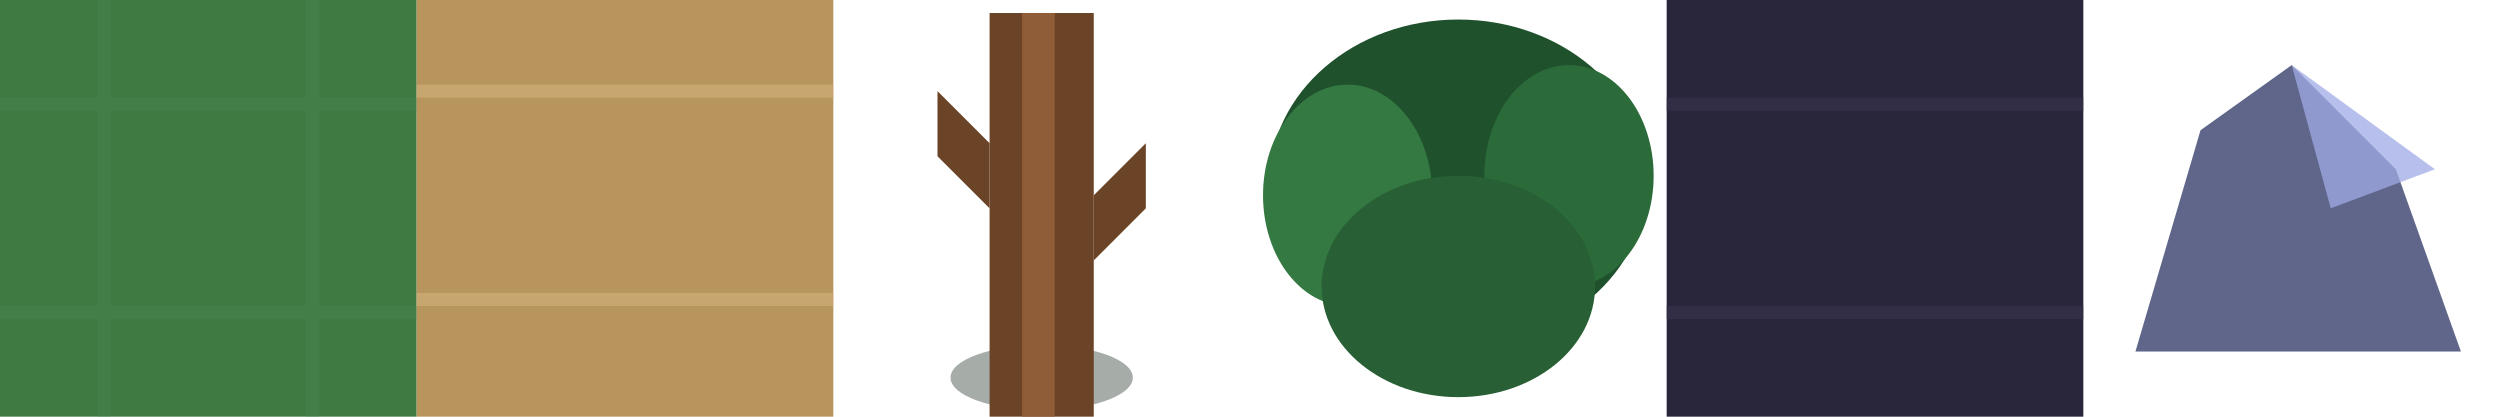
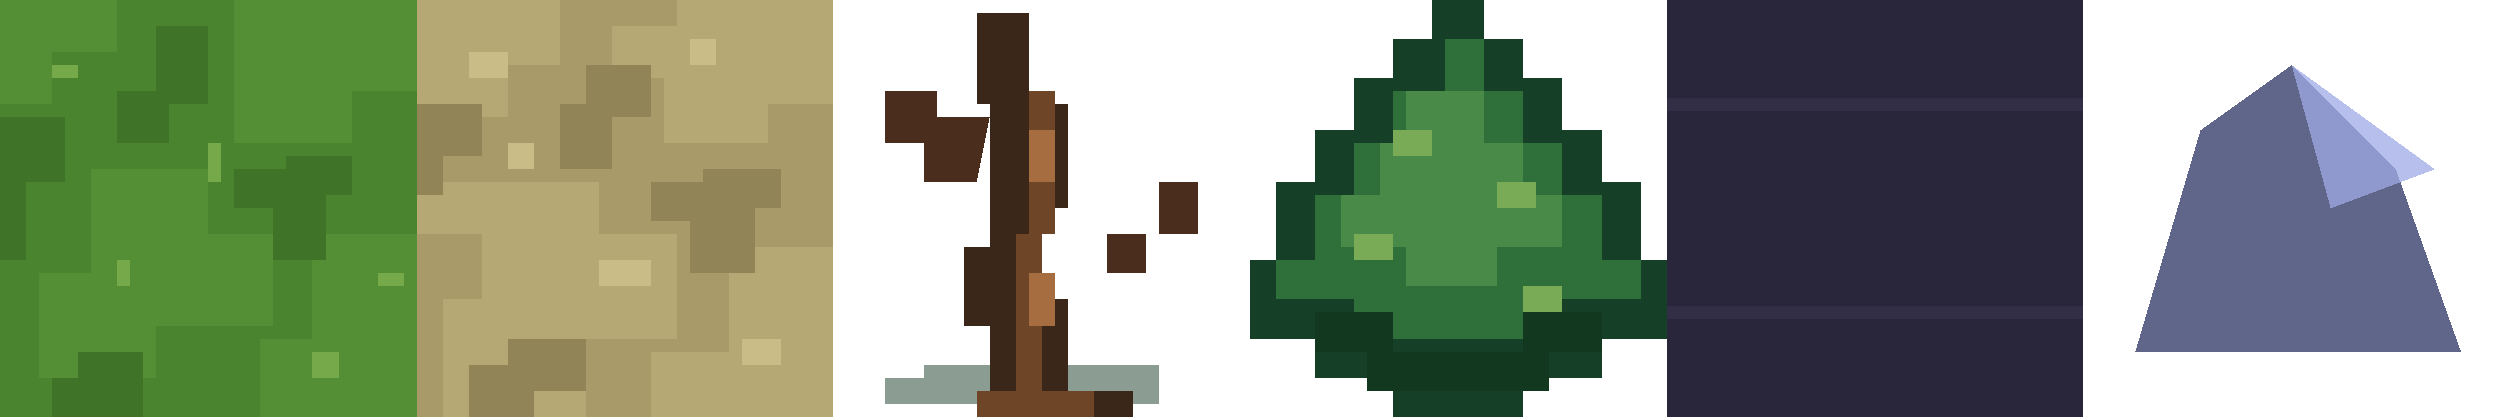
- <svg xmlns="http://www.w3.org/2000/svg" width="192" height="32" viewBox="0 0 192 32">
-   <rect width="32" height="32" fill="#3f7a43" />
-   <path d="M0 8h32M0 24h32M8 0v32M24 0v32" stroke="#4b8750" opacity=".35" />
-   <rect x="32" width="32" height="32" fill="#b9955e" />
-   <path d="M32 7h32M32 23h32" stroke="#d1b27a" opacity=".6" />
-   <rect x="64" width="32" height="32" fill="none" />
-   <ellipse cx="80" cy="29" rx="7" ry="2.5" fill="#152419" opacity=".38" />
-   <path d="M76 32V1h8v31z" fill="#6b4326" />
-   <path d="M78.5 32V1h2.5v31z" fill="#93603a" opacity=".88" />
-   <path d="M84 15l4-4v5l-4 4zM76 11l-4-4v5l4 4z" fill="#6b4326" />
-   <rect x="96" width="32" height="32" fill="none" />
-   <ellipse cx="112" cy="14" rx="14.5" ry="12.5" fill="#1f512c" />
-   <ellipse cx="103.5" cy="15" rx="6.5" ry="8.5" fill="#347842" />
-   <ellipse cx="120.5" cy="13.5" rx="6.5" ry="8.5" fill="#2b6a39" />
-   <ellipse cx="112" cy="22" rx="10.5" ry="8.5" fill="#285f34" />
+ <svg xmlns="http://www.w3.org/2000/svg" width="192" height="32" viewBox="0 0 192 32" shape-rendering="crispEdges">
+   <g id="grass">
+     <rect width="32" height="32" fill="#4b842f" />
+     <path d="M0 0h9v4H4v4H0zm18 0h14v7h-5v4h-9zM7 13h9v5h5v7H12v4H3v-8h4zM24 18h8v14H20v-6h4z" fill="#548f35" />
+     <path d="M0 9h5v5H2v6H0zm12-7h4v6h-3v3H9V7h3zm10 10h5v3h-2v5h-4v-4h-3v-3h4zM6 27h5v5H4v-3h2z" fill="#3f7428" />
+     <path d="M4 5h2v1H4zm12 6h1v3h-1zm13 10h2v1h-2zM9 20h1v2H9zm15 7h2v2h-2z" fill="#75a94a" />
+   </g>
+   <g id="road" transform="translate(32)">
+     <rect width="32" height="32" fill="#a89b69" />
+     <path d="M0 0h11v5H7v4H0zm20 0h12v8h-5v3h-8V6h-4V2h5zM4 14h10v4h6v8h-7v6H2v-9h3v-5H0v-4zm20 5h8v13H18v-5h6z" fill="#b5a875" />
+     <path d="M0 8h5v4H2v3H0zm13-3h5v4h-3v4h-4V8h2zm9 8h6v3h-2v5h-5v-4h-3v-3h4zM7 26h6v4H9v2H4v-4h3z" fill="#918457" />
+     <path d="M4 4h3v2H4zm10 16h4v2h-4zm11 6h3v2h-3zM7 11h2v2H7zm14-8h2v2h-2z" fill="#c9bc86" />
+   </g>
+   <g id="pine-trunk" transform="translate(64)">
+     <rect width="32" height="32" fill="none" />
+     <path d="M7 28h18v3H4v-2h3z" fill="#183c25" opacity=".5" />
+     <path d="M12 32v-7h-2v-6h2V8h-1V1h4v7h3v8h-2v7h2v7h5v2z" fill="#3b261a" />
+     <path d="M14 30V18h1V7h2v11h-1v12h4v2h-9v-2z" fill="#6f4528" />
+     <path d="M11 14H7v-3H4V7h4v2h4zm6 7h4v-3h4v-4h3v4h-4v3h-5z" fill="#4a2d1d" />
+     <path d="M15 10h2v4h-2zm0 11h2v4h-2z" fill="#a56d40" />
+   </g>
+   <g id="pine-canopy" transform="translate(96)">
+     <rect width="32" height="32" fill="none" />
+     <path d="M14 0h4v3h3v3h3v4h3v4h3v6h2v6h-5v3h-6v3H11v-3H5v-3H0v-6h2v-6h3v-4h3V6h3V3h3z" fill="#163f27" />
+     <path d="M15 3h3v4h3v4h3v4h3v5h3v3h-6v3H8v-3H2v-3h3v-5h3v-4h3V7h4z" fill="#2f6f39" />
+     <path d="M15 7h3v4h3v4h3v4h-5v3h-7v-3H7v-4h3v-4h2V7z" fill="#4a8a48" />
+     <path d="M5 24h6v3h10v-3h6v3h-4v3H9v-3H5z" fill="#123820" />
+     <path d="M11 10h3v2h-3zm8 4h3v2h-3zM8 18h3v2H8zm13 4h3v2h-3z" fill="#79aa55" />
+   </g>
  <rect x="128" width="32" height="32" fill="#29263b" />
  <path d="M128 8h32M128 24h32" stroke="#37334d" opacity=".6" />
  <rect x="160" width="32" height="32" fill="none" />
  <path d="M164 27l5-17 7-5 8 8 5 14z" fill="#5f6689" />
  <path d="M176 5l3 11 8-3" fill="#9fa9e6" opacity=".75" />
</svg>
